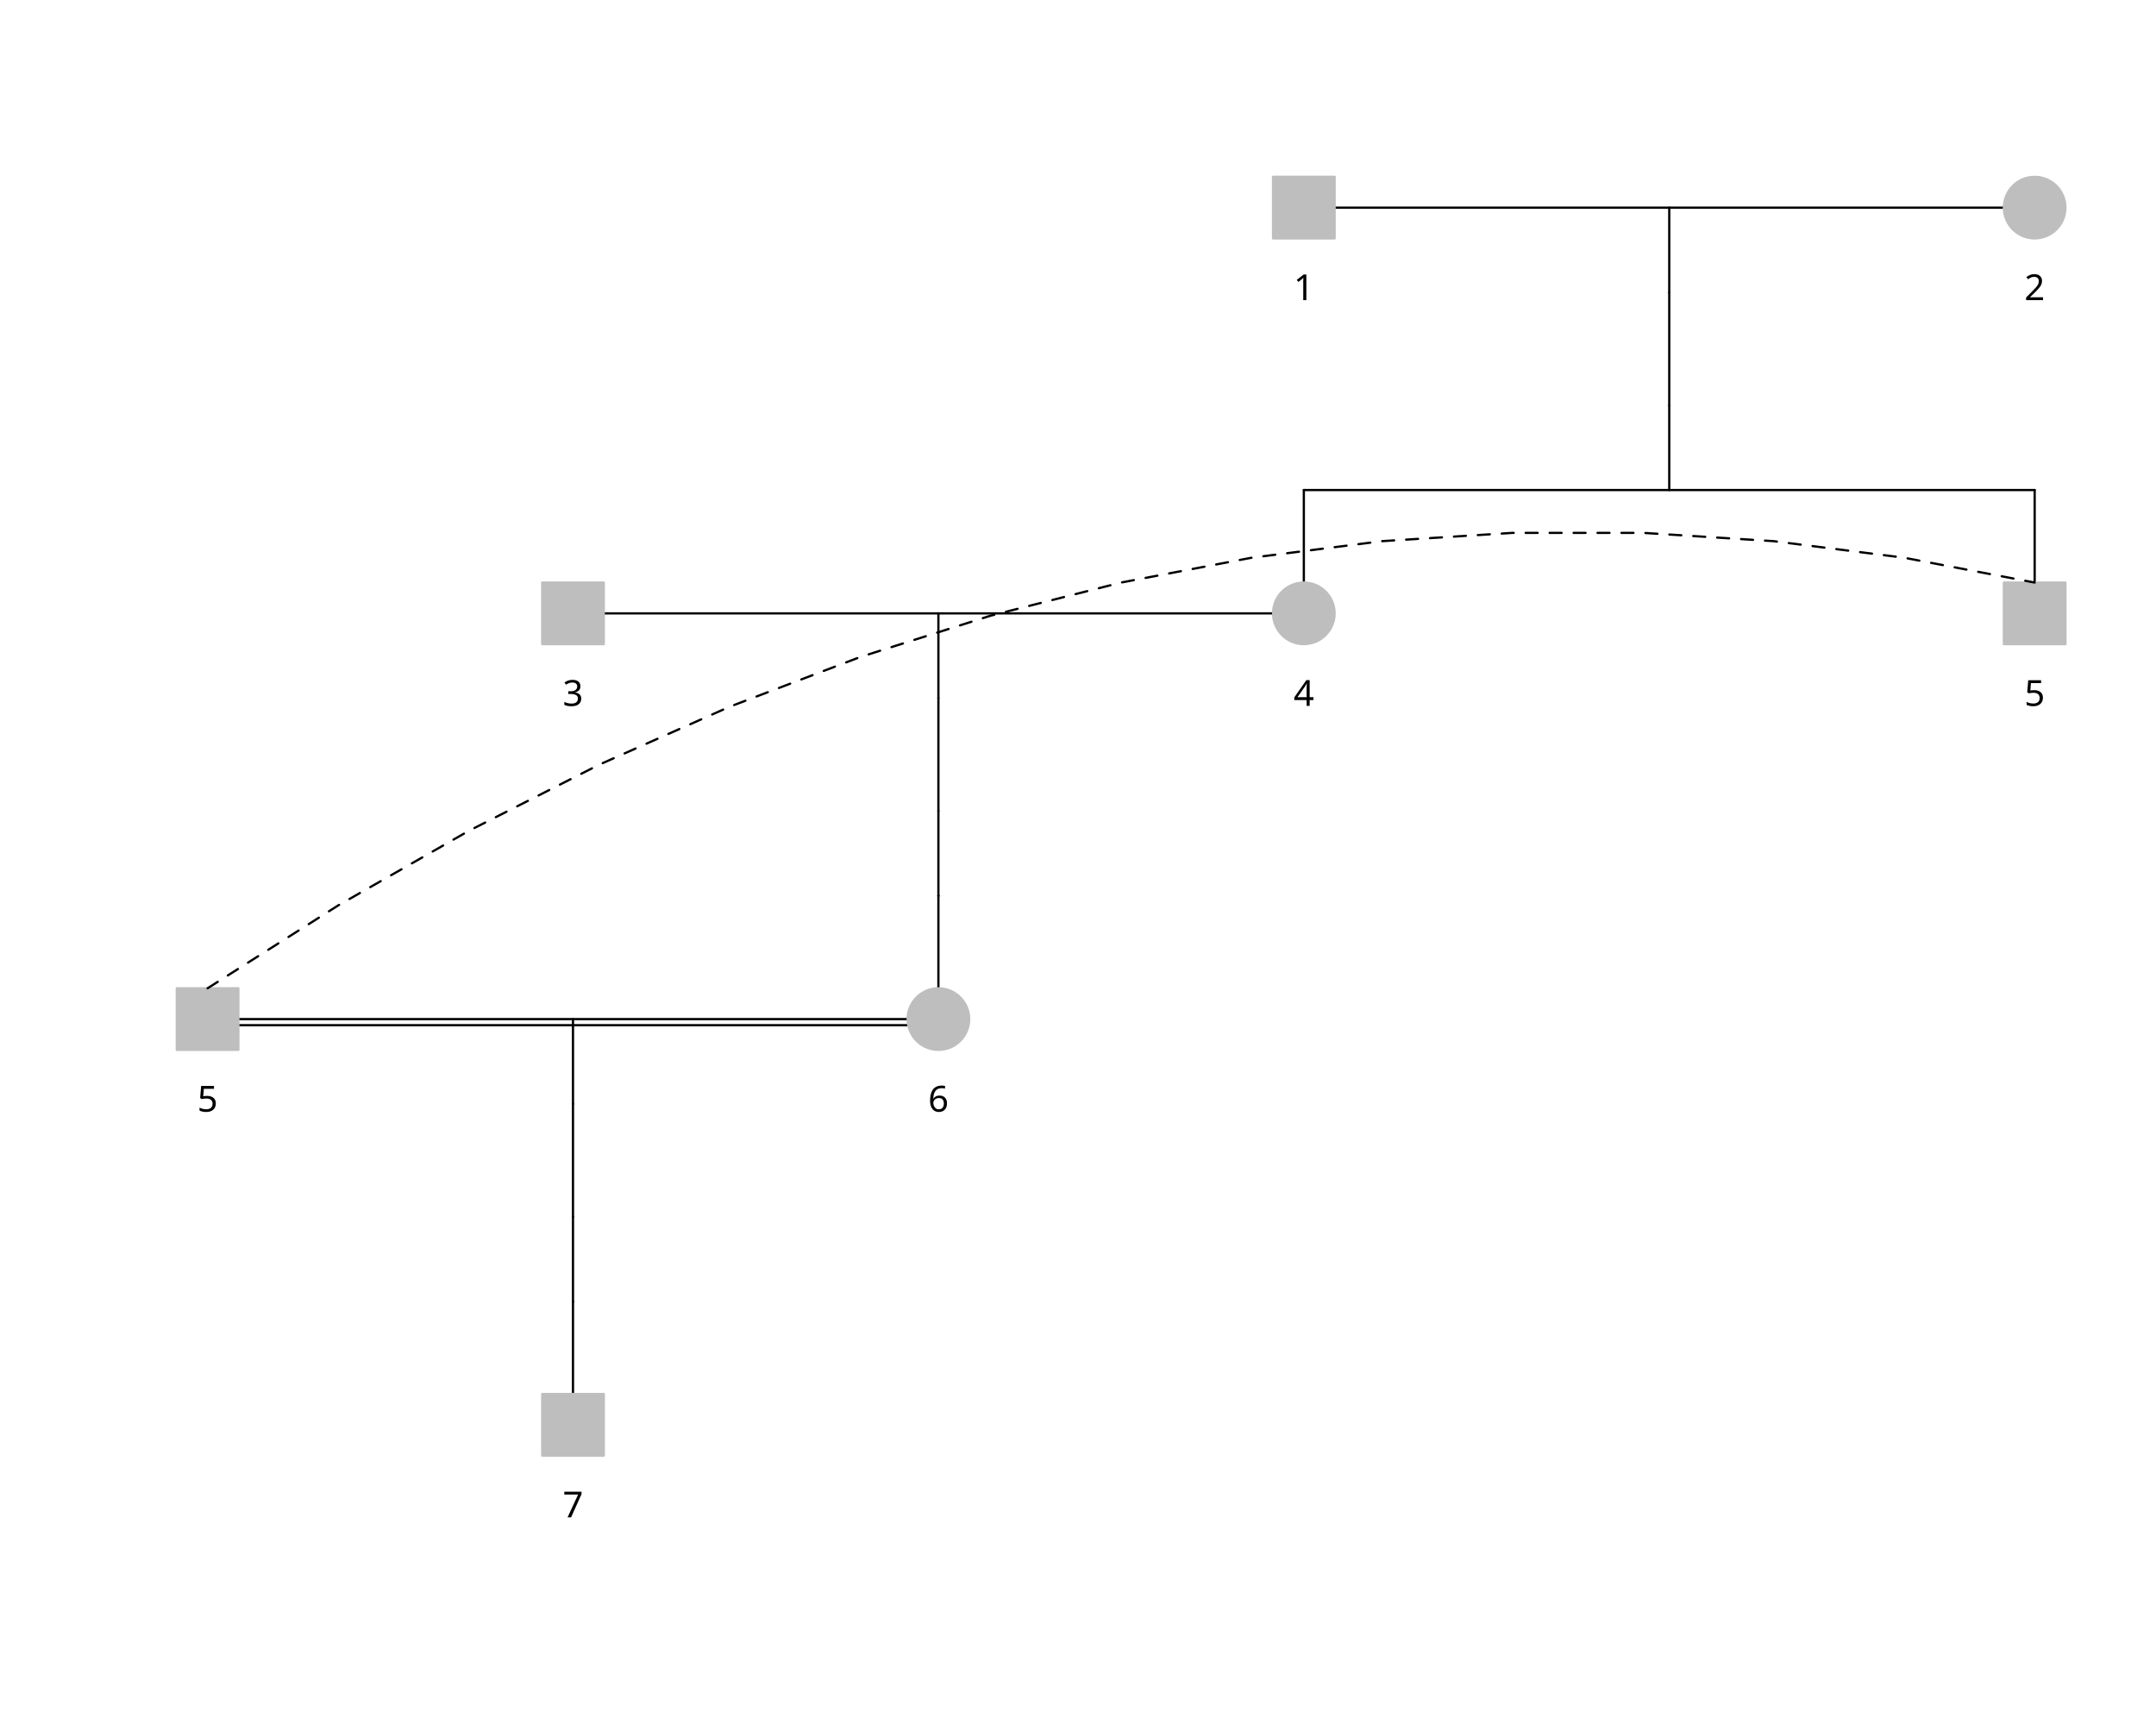
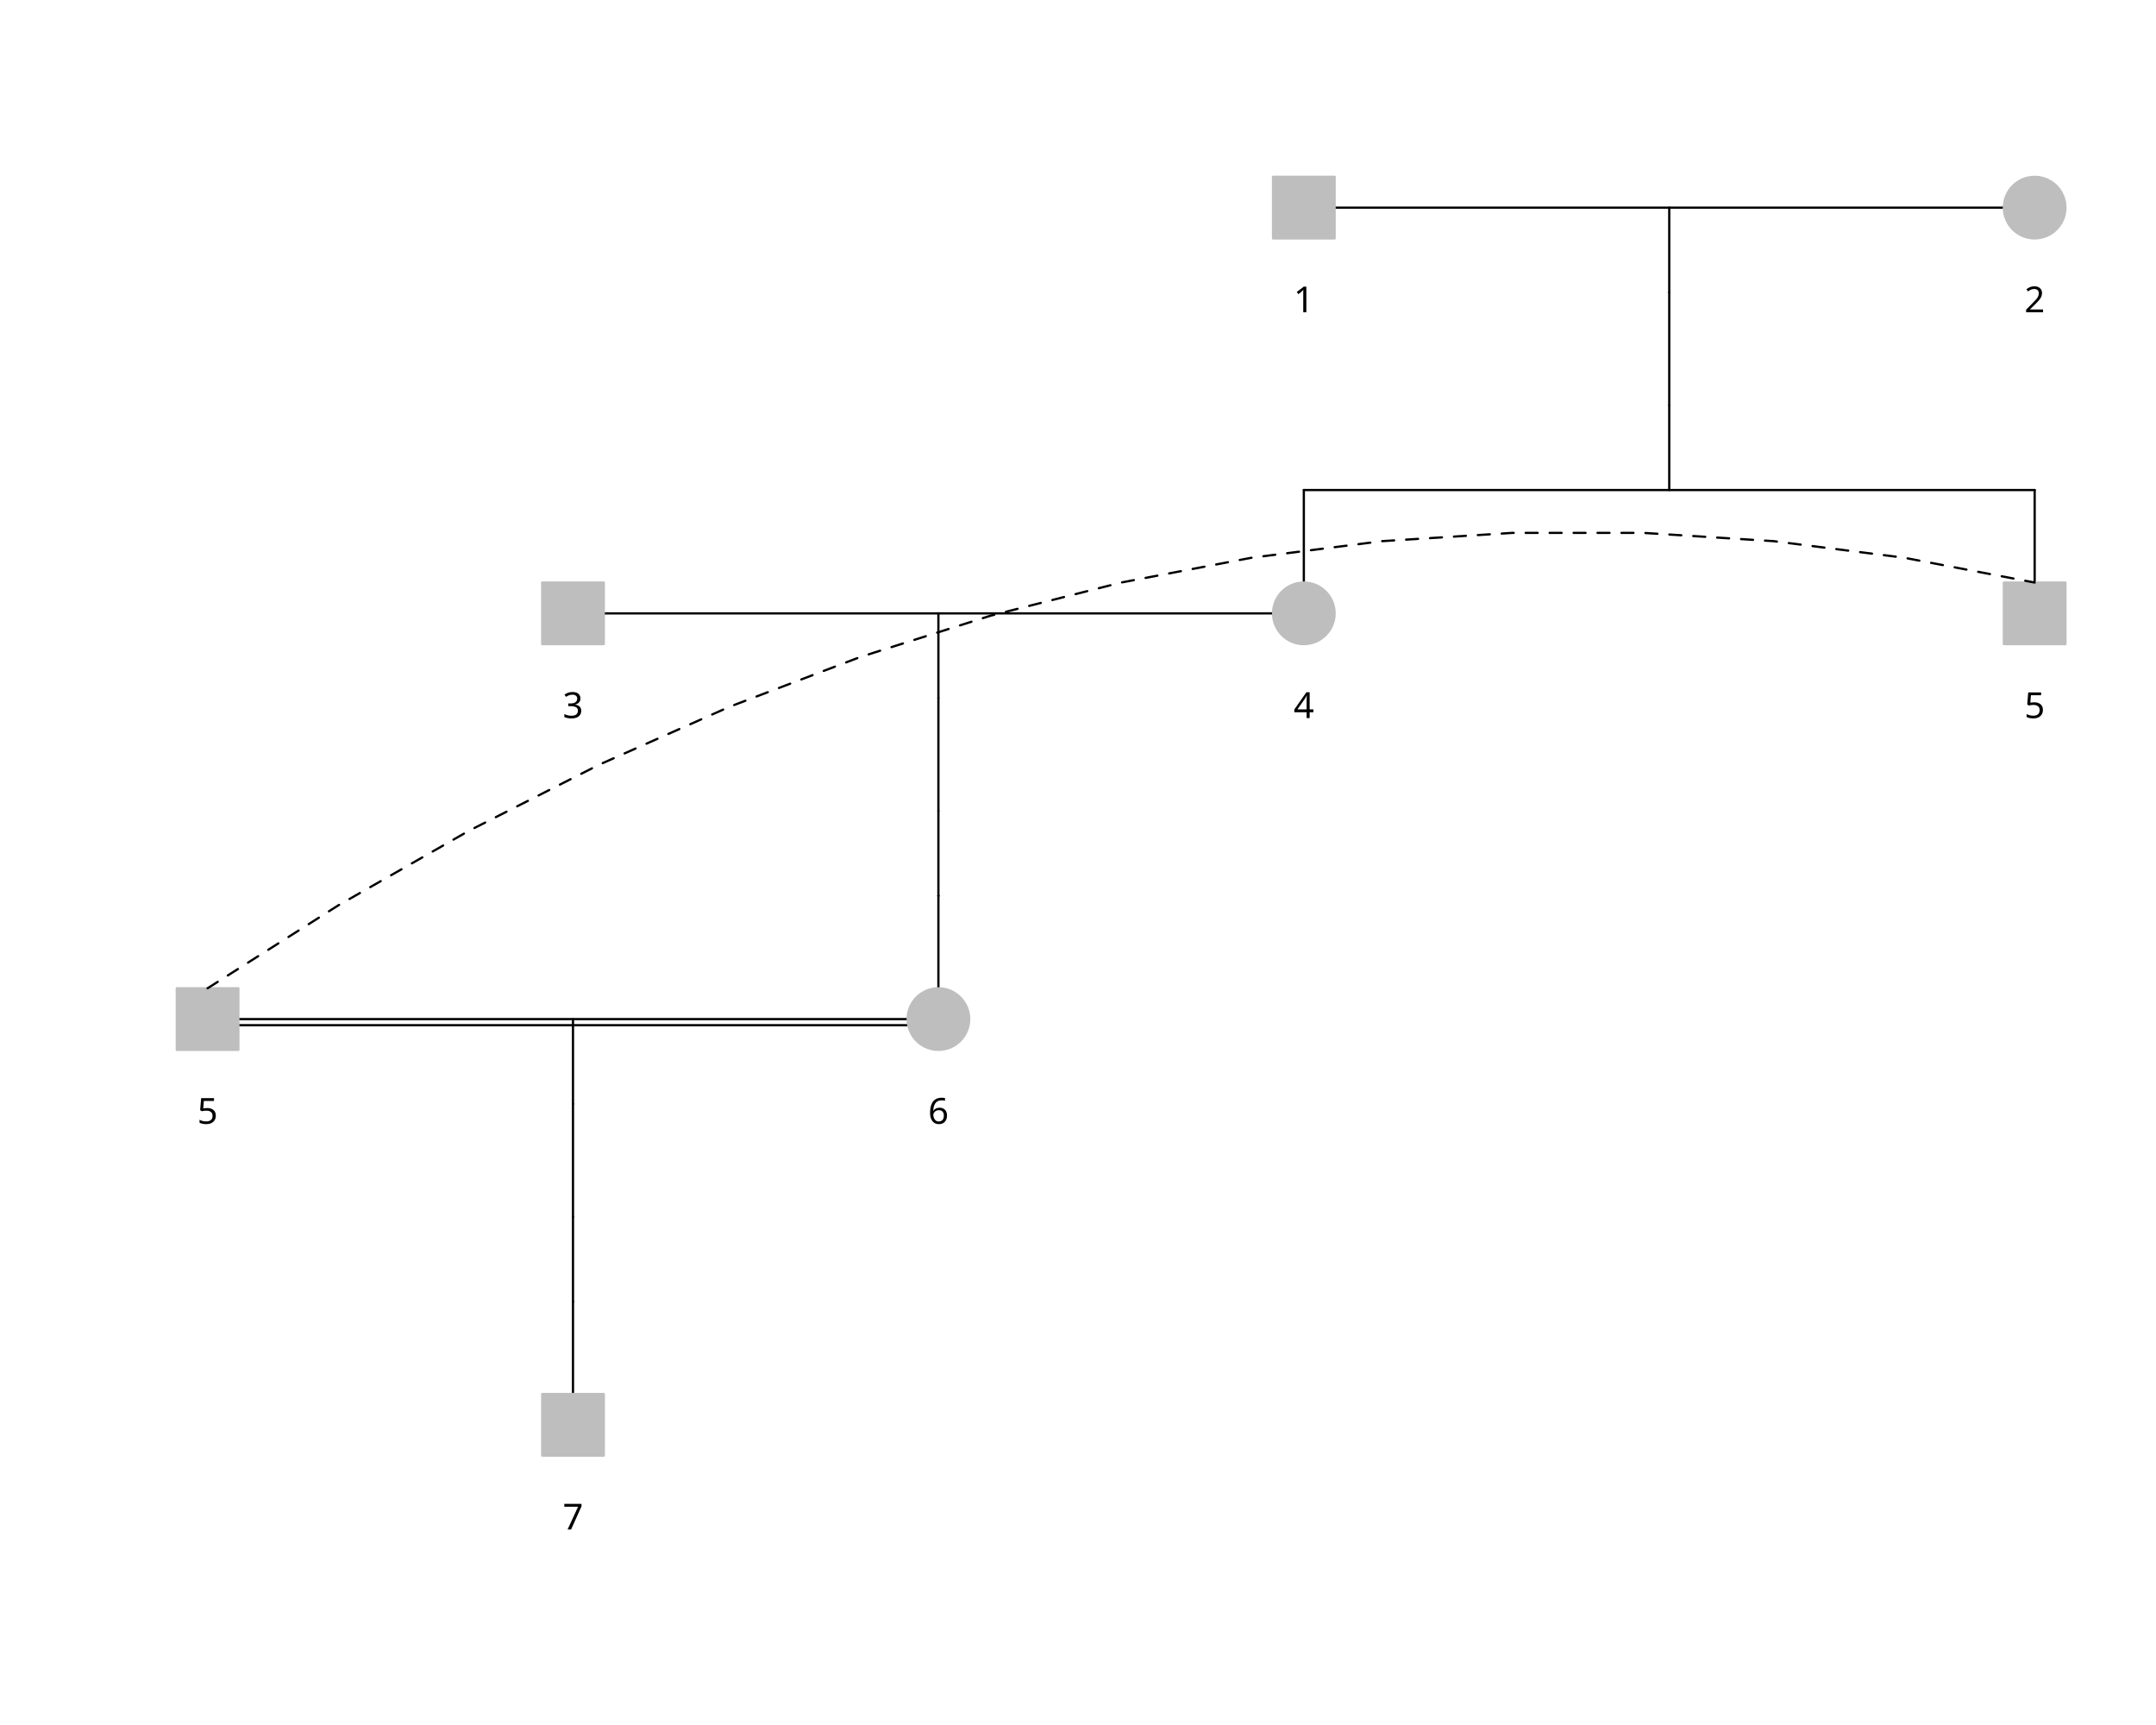
<svg xmlns="http://www.w3.org/2000/svg" class="svglite" data-engine-version="2.0" width="720.00pt" height="576.00pt" viewBox="0 0 720.00 576.00">
  <defs>
    <style type="text/css">
    .svglite line, .svglite polyline, .svglite polygon, .svglite path, .svglite rect, .svglite circle {
      fill: none;
      stroke: #000000;
      stroke-linecap: round;
      stroke-linejoin: round;
      stroke-miterlimit: 10.00;
    }
  </style>
  </defs>
  <rect width="100%" height="100%" style="stroke: none; fill: #FFFFFF;" />
  <defs>
    <clipPath id="cpMC4wMHw3MjAuMDB8MC4wMHw1NzYuMDA=">
      <rect x="0.00" y="0.00" width="720.00" height="576.00" />
    </clipPath>
  </defs>
  <g clip-path="url(#cpMC4wMHw3MjAuMDB8MC4wMHw1NzYuMDA=)">
    <line x1="445.67" y1="69.34" x2="669.22" y2="69.34" style="stroke-width: 0.75;" />
    <line x1="201.63" y1="204.82" x2="425.16" y2="204.82" style="stroke-width: 0.75;" />
    <line x1="79.61" y1="340.30" x2="303.11" y2="340.30" style="stroke-width: 0.75;" />
    <line x1="79.61" y1="342.33" x2="303.11" y2="342.33" style="stroke-width: 0.75;" />
    <line x1="435.42" y1="194.52" x2="435.42" y2="163.63" style="stroke-width: 0.75;" />
    <line x1="679.48" y1="194.52" x2="679.48" y2="163.63" style="stroke-width: 0.75;" />
    <line x1="435.42" y1="163.63" x2="679.48" y2="163.63" style="stroke-width: 0.75;" />
    <line x1="557.45" y1="163.63" x2="557.45" y2="135.32" style="stroke-width: 0.75;" />
    <line x1="557.45" y1="135.32" x2="557.45" y2="97.65" style="stroke-width: 0.75;" />
    <line x1="557.45" y1="97.65" x2="557.45" y2="69.34" style="stroke-width: 0.75;" />
    <line x1="313.38" y1="330.00" x2="313.38" y2="299.11" style="stroke-width: 0.75;" />
    <line x1="313.38" y1="299.11" x2="313.38" y2="299.11" style="stroke-width: 0.75;" />
    <line x1="313.38" y1="299.11" x2="313.38" y2="270.80" style="stroke-width: 0.75;" />
    <line x1="313.38" y1="270.80" x2="313.38" y2="233.13" style="stroke-width: 0.75;" />
    <line x1="313.38" y1="233.13" x2="313.38" y2="204.82" style="stroke-width: 0.75;" />
    <line x1="191.35" y1="465.48" x2="191.35" y2="434.59" style="stroke-width: 0.75;" />
    <line x1="191.35" y1="434.59" x2="191.35" y2="434.59" style="stroke-width: 0.75;" />
    <line x1="191.35" y1="434.59" x2="191.35" y2="406.28" style="stroke-width: 0.75;" />
    <line x1="191.35" y1="406.28" x2="191.35" y2="368.61" style="stroke-width: 0.75;" />
    <line x1="191.35" y1="368.61" x2="191.35" y2="340.30" style="stroke-width: 0.75;" />
    <polygon points="425.13,59.04 425.13,79.61 445.70,79.61 445.70,59.04 " style="stroke-width: 0.75; stroke: #BEBEBE; fill: #BEBEBE;" />
    <polygon points="181.07,194.52 181.07,215.09 201.64,215.09 201.64,194.52 " style="stroke-width: 0.75; stroke: #BEBEBE; fill: #BEBEBE;" />
    <polygon points="59.04,330.00 59.04,350.57 79.61,350.57 79.61,330.00 " style="stroke-width: 0.75; stroke: #BEBEBE; fill: #BEBEBE;" />
    <polygon points="181.07,465.48 181.07,486.05 201.64,486.05 201.64,465.48 " style="stroke-width: 0.75; stroke: #BEBEBE; fill: #BEBEBE;" />
    <polygon points="689.76,69.32 689.68,70.64 689.42,71.93 689.01,73.18 688.44,74.37 687.72,75.47 686.86,76.48 685.89,77.36 684.81,78.12 683.64,78.73 682.40,79.18 681.12,79.47 679.80,79.60 678.49,79.56 677.19,79.35 675.92,78.97 674.72,78.44 673.59,77.76 672.56,76.94 671.64,75.99 670.86,74.93 670.21,73.78 669.71,72.56 669.38,71.29 669.21,69.98 669.21,68.66 669.38,67.36 669.71,66.08 670.21,64.86 670.86,63.71 671.64,62.66 672.56,61.71 673.59,60.89 674.72,60.21 675.92,59.67 677.19,59.30 678.49,59.09 679.80,59.05 681.12,59.17 682.40,59.47 683.64,59.92 684.81,60.53 685.89,61.28 686.86,62.17 687.72,63.17 688.44,64.28 689.01,65.46 689.42,66.71 689.68,68.01 689.76,69.32 " style="stroke-width: 0.75; stroke: #BEBEBE; fill: #BEBEBE;" />
    <polygon points="445.70,204.80 445.62,206.12 445.36,207.41 444.95,208.66 444.38,209.85 443.66,210.95 442.80,211.96 441.83,212.84 440.75,213.60 439.58,214.21 438.34,214.66 437.06,214.95 435.74,215.08 434.43,215.04 433.13,214.83 431.86,214.45 430.66,213.92 429.53,213.24 428.50,212.42 427.58,211.47 426.80,210.41 426.15,209.26 425.65,208.04 425.32,206.77 425.15,205.46 425.15,204.14 425.32,202.84 425.65,201.56 426.15,200.34 426.80,199.19 427.58,198.14 428.50,197.19 429.53,196.37 430.66,195.69 431.86,195.15 433.13,194.78 434.43,194.57 435.74,194.53 437.06,194.65 438.34,194.95 439.58,195.40 440.75,196.01 441.83,196.76 442.80,197.65 443.66,198.65 444.38,199.76 444.95,200.94 445.36,202.19 445.62,203.49 445.70,204.80 " style="stroke-width: 0.75; stroke: #BEBEBE; fill: #BEBEBE;" />
    <polygon points="323.67,340.28 323.59,341.60 323.33,342.89 322.92,344.14 322.35,345.33 321.63,346.43 320.77,347.44 319.80,348.32 318.72,349.08 317.55,349.69 316.31,350.14 315.03,350.43 313.71,350.56 312.40,350.52 311.10,350.31 309.83,349.93 308.63,349.40 307.50,348.72 306.47,347.90 305.55,346.95 304.77,345.89 304.12,344.74 303.62,343.52 303.29,342.25 303.12,340.94 303.12,339.62 303.29,338.32 303.62,337.04 304.12,335.82 304.77,334.67 305.55,333.62 306.47,332.67 307.50,331.85 308.63,331.17 309.83,330.63 311.10,330.26 312.40,330.05 313.71,330.01 315.03,330.13 316.31,330.43 317.55,330.88 318.72,331.49 319.80,332.24 320.77,333.13 321.63,334.13 322.35,335.24 322.92,336.42 323.33,337.67 323.59,338.97 323.67,340.28 " style="stroke-width: 0.75; stroke: #BEBEBE; fill: #BEBEBE;" />
    <polygon points="669.19,194.52 669.19,215.09 689.76,215.09 689.76,194.52 " style="stroke-width: 0.75; stroke: #BEBEBE; fill: #BEBEBE;" />
    <polyline points="69.32,330.00 112.91,302.35 156.49,277.47 200.07,255.35 243.65,235.99 287.24,219.40 330.82,205.58 374.40,194.52 417.98,186.23 461.56,180.70 505.15,177.93 548.73,177.93 592.31,180.70 635.89,186.23 679.48,194.52 " style="stroke-width: 0.75; stroke-dasharray: 4.00,4.00;" />
-     <text x="435.42" y="100.22" text-anchor="middle" style="font-size: 12.00px; font-family: sans;" textLength="6.67px" lengthAdjust="spacingAndGlyphs">1</text>
-     <text x="191.35" y="235.70" text-anchor="middle" style="font-size: 12.00px; font-family: sans;" textLength="6.67px" lengthAdjust="spacingAndGlyphs">3</text>
-     <text x="69.32" y="371.18" text-anchor="middle" style="font-size: 12.00px; font-family: sans;" textLength="6.67px" lengthAdjust="spacingAndGlyphs">5</text>
-     <text x="191.35" y="506.66" text-anchor="middle" style="font-size: 12.00px; font-family: sans;" textLength="6.67px" lengthAdjust="spacingAndGlyphs">7</text>
-     <text x="679.48" y="100.22" text-anchor="middle" style="font-size: 12.00px; font-family: sans;" textLength="6.67px" lengthAdjust="spacingAndGlyphs">2</text>
-     <text x="435.42" y="235.70" text-anchor="middle" style="font-size: 12.00px; font-family: sans;" textLength="6.67px" lengthAdjust="spacingAndGlyphs">4</text>
-     <text x="313.38" y="371.18" text-anchor="middle" style="font-size: 12.00px; font-family: sans;" textLength="6.67px" lengthAdjust="spacingAndGlyphs">6</text>
-     <text x="679.48" y="235.70" text-anchor="middle" style="font-size: 12.00px; font-family: sans;" textLength="6.67px" lengthAdjust="spacingAndGlyphs">5</text>
+     <text x="435.42" y="104.28" text-anchor="middle" style="font-size: 12.00px; font-family: sans;" textLength="6.67px" lengthAdjust="spacingAndGlyphs">1</text>
+     <text x="191.35" y="239.76" text-anchor="middle" style="font-size: 12.00px; font-family: sans;" textLength="6.67px" lengthAdjust="spacingAndGlyphs">3</text>
+     <text x="69.32" y="375.24" text-anchor="middle" style="font-size: 12.00px; font-family: sans;" textLength="6.67px" lengthAdjust="spacingAndGlyphs">5</text>
+     <text x="191.35" y="510.72" text-anchor="middle" style="font-size: 12.00px; font-family: sans;" textLength="6.67px" lengthAdjust="spacingAndGlyphs">7</text>
+     <text x="679.48" y="104.28" text-anchor="middle" style="font-size: 12.00px; font-family: sans;" textLength="6.67px" lengthAdjust="spacingAndGlyphs">2</text>
+     <text x="435.42" y="239.76" text-anchor="middle" style="font-size: 12.00px; font-family: sans;" textLength="6.67px" lengthAdjust="spacingAndGlyphs">4</text>
+     <text x="313.38" y="375.24" text-anchor="middle" style="font-size: 12.00px; font-family: sans;" textLength="6.67px" lengthAdjust="spacingAndGlyphs">6</text>
+     <text x="679.48" y="239.76" text-anchor="middle" style="font-size: 12.00px; font-family: sans;" textLength="6.67px" lengthAdjust="spacingAndGlyphs">5</text>
  </g>
</svg>
